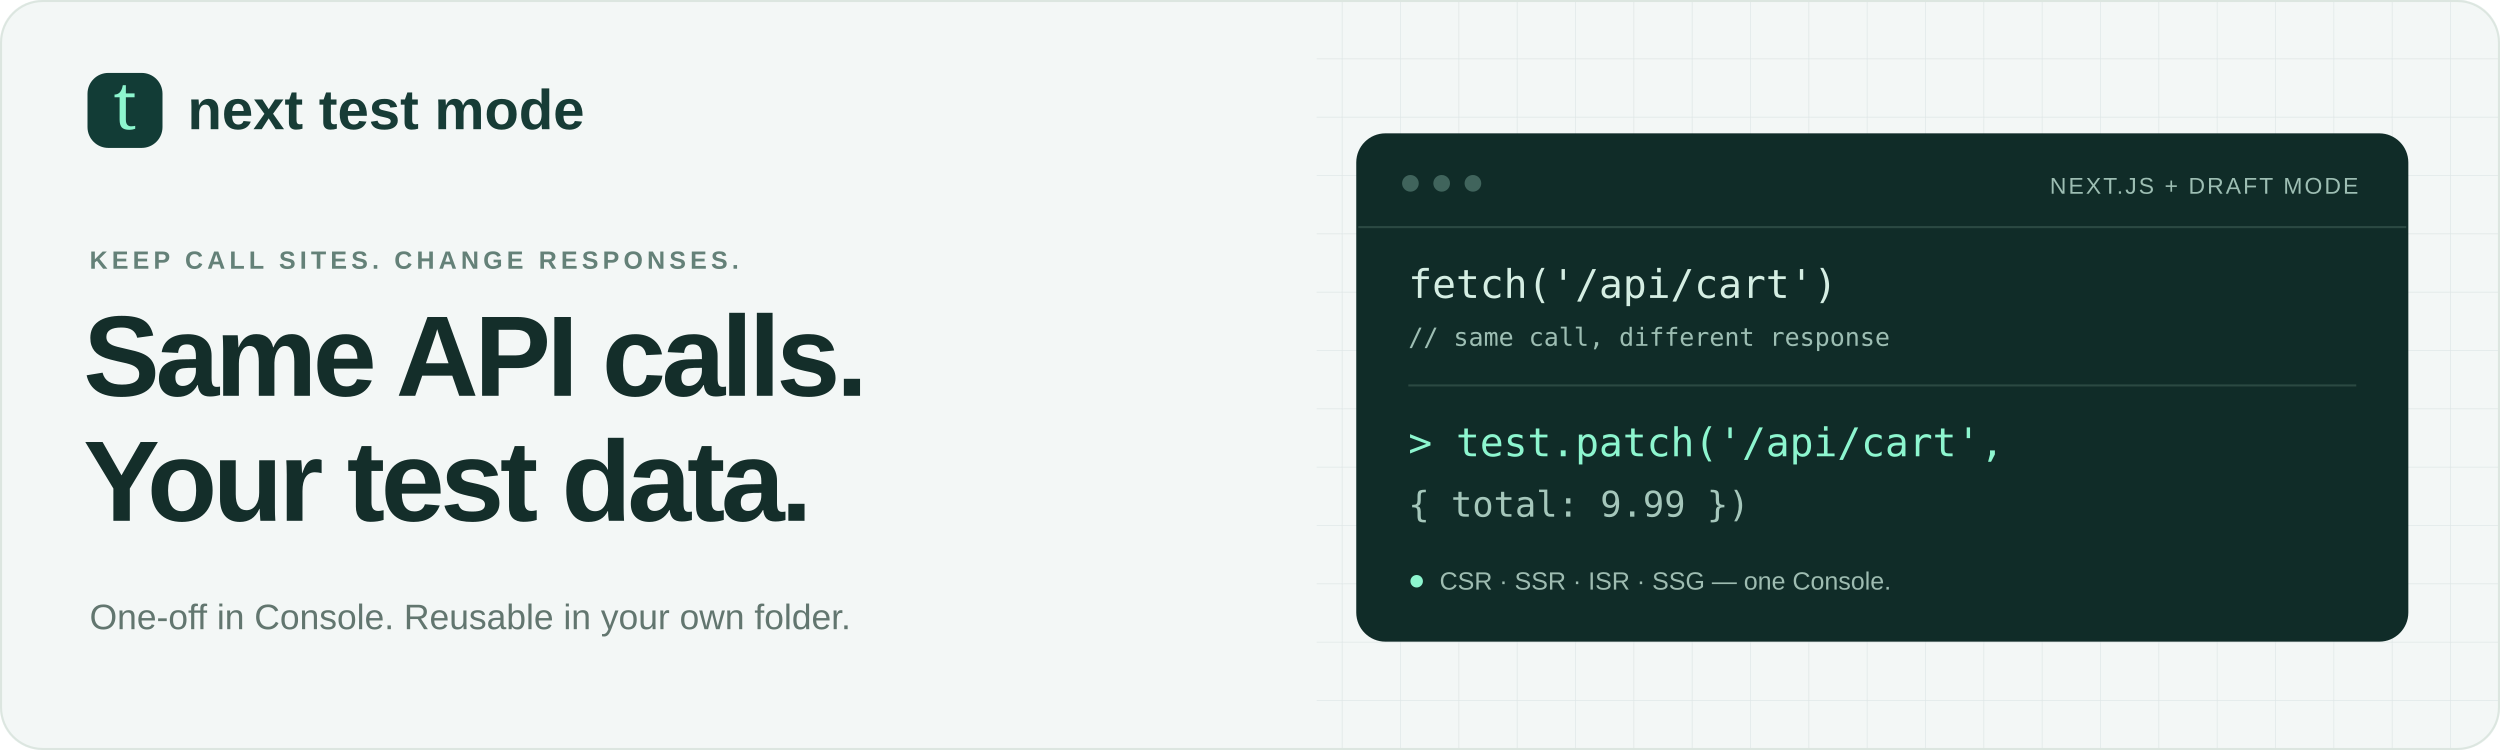
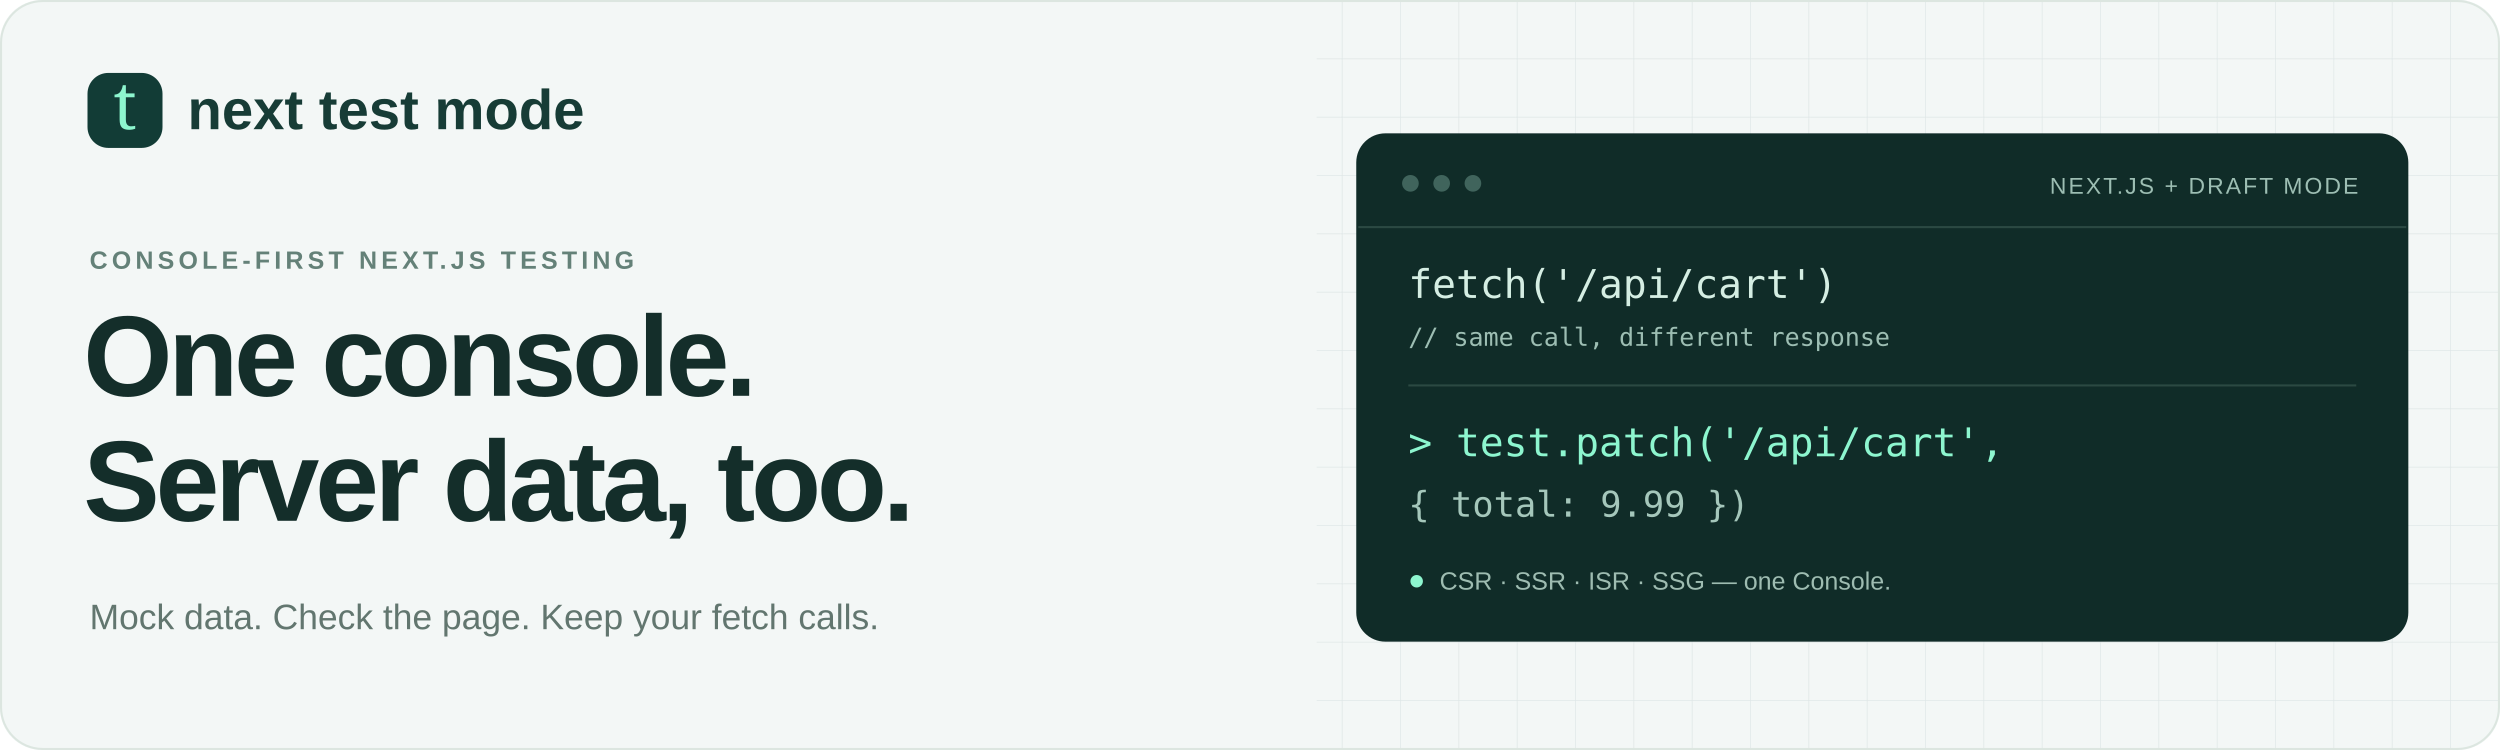
<svg xmlns="http://www.w3.org/2000/svg" width="1200" height="360" viewBox="0 0 1200 360" role="img" aria-labelledby="title desc">
  <defs>
    <pattern id="grid" width="28" height="28" patternUnits="userSpaceOnUse">
      <path d="M 28 0 L 0 0 0 28" fill="none" stroke="#dde5e6" stroke-width=".6" />
    </pattern>
    <clipPath id="round">
      <rect width="1200" height="360" rx="20" />
    </clipPath>
  </defs>
  <g clip-path="url(#round)">
    <rect width="1200" height="360" fill="#f3f7f6" />
    <rect x="632" width="568" height="360" fill="url(#grid)" />
    <rect x="42" y="35" width="36" height="36" rx="10" fill="#123c36" />
    <text x="60" y="62" text-anchor="middle" fill="#8df6cf" font-family="Georgia,serif" font-size="32">t</text>
    <text x="90" y="62" fill="#173c36" font-family="Arial,Helvetica,sans-serif" font-size="27" font-weight="800">next test mode</text>
-     <text x="43" y="129" fill="#648178" font-family="Arial,Helvetica,sans-serif" font-size="12" font-weight="700" letter-spacing="2">KEEP CALL SITES. CHANGE RESPONSES.</text>
-     <text x="40" y="190" fill="#142e2a" font-family="Arial,Helvetica,sans-serif" font-size="55" font-weight="800" letter-spacing="-2">Same API calls.</text>
-     <text x="40" y="250" fill="#142e2a" font-family="Arial,Helvetica,sans-serif" font-size="55" font-weight="800" letter-spacing="-2">Your test data.</text>
-     <text x="43" y="302" fill="#62766f" font-family="Arial,Helvetica,sans-serif" font-size="17">One-off in Console. Reusable in your own folder.</text>
+     <text x="43" y="129" fill="#648178" font-family="Arial,Helvetica,sans-serif" font-size="12" font-weight="700" letter-spacing="2">CONSOLE-FIRST NEXT.JS TESTING</text>
+     <text x="40" y="190" fill="#142e2a" font-family="Arial,Helvetica,sans-serif" font-size="55" font-weight="800" letter-spacing="-2">One console.</text>
+     <text x="40" y="250" fill="#142e2a" font-family="Arial,Helvetica,sans-serif" font-size="55" font-weight="800" letter-spacing="-2">Server data, too.</text>
+     <text x="43" y="302" fill="#62766f" font-family="Arial,Helvetica,sans-serif" font-size="17">Mock data. Check the page. Keep your fetch calls.</text>
    <rect x="651" y="64" width="505" height="244" rx="14" fill="#102c28" />
    <circle cx="677" cy="88" r="4" fill="#40645c" />
    <circle cx="692" cy="88" r="4" fill="#40645c" />
    <circle cx="707" cy="88" r="4" fill="#40645c" />
    <text x="1132" y="93" text-anchor="end" fill="#9dbeb3" font-family="Arial,Helvetica,sans-serif" font-size="11" letter-spacing="1">NEXT.JS + DRAFT MODE</text>
    <path d="M652 109h503" stroke="#2b4942" />
    <text x="676" y="143" fill="#d5eee3" font-family="Menlo,Consolas,monospace" font-size="19">fetch('/api/cart')</text>
    <text x="676" y="166" fill="#9dbeb3" font-family="Menlo,Consolas,monospace" font-size="12">// same call, different response</text>
    <path d="M676 185h455" stroke="#2b4942" />
    <text x="676" y="219" fill="#8df6cf" font-family="Menlo,Consolas,monospace" font-size="19">&gt; test.patch('/api/cart',</text>
    <text x="676" y="248" fill="#a5c7bb" font-family="Menlo,Consolas,monospace" font-size="17">    { total: 9.99 })</text>
    <circle cx="680" cy="279" r="3" fill="#8df6cf" />
    <text x="691" y="283" fill="#9ebcb1" font-family="Arial,Helvetica,sans-serif" font-size="12">CSR · SSR · ISR · SSG — one Console.</text>
  </g>
  <rect x=".5" y=".5" width="1199" height="359" rx="20" fill="none" stroke="#dce6e0" />
</svg>
